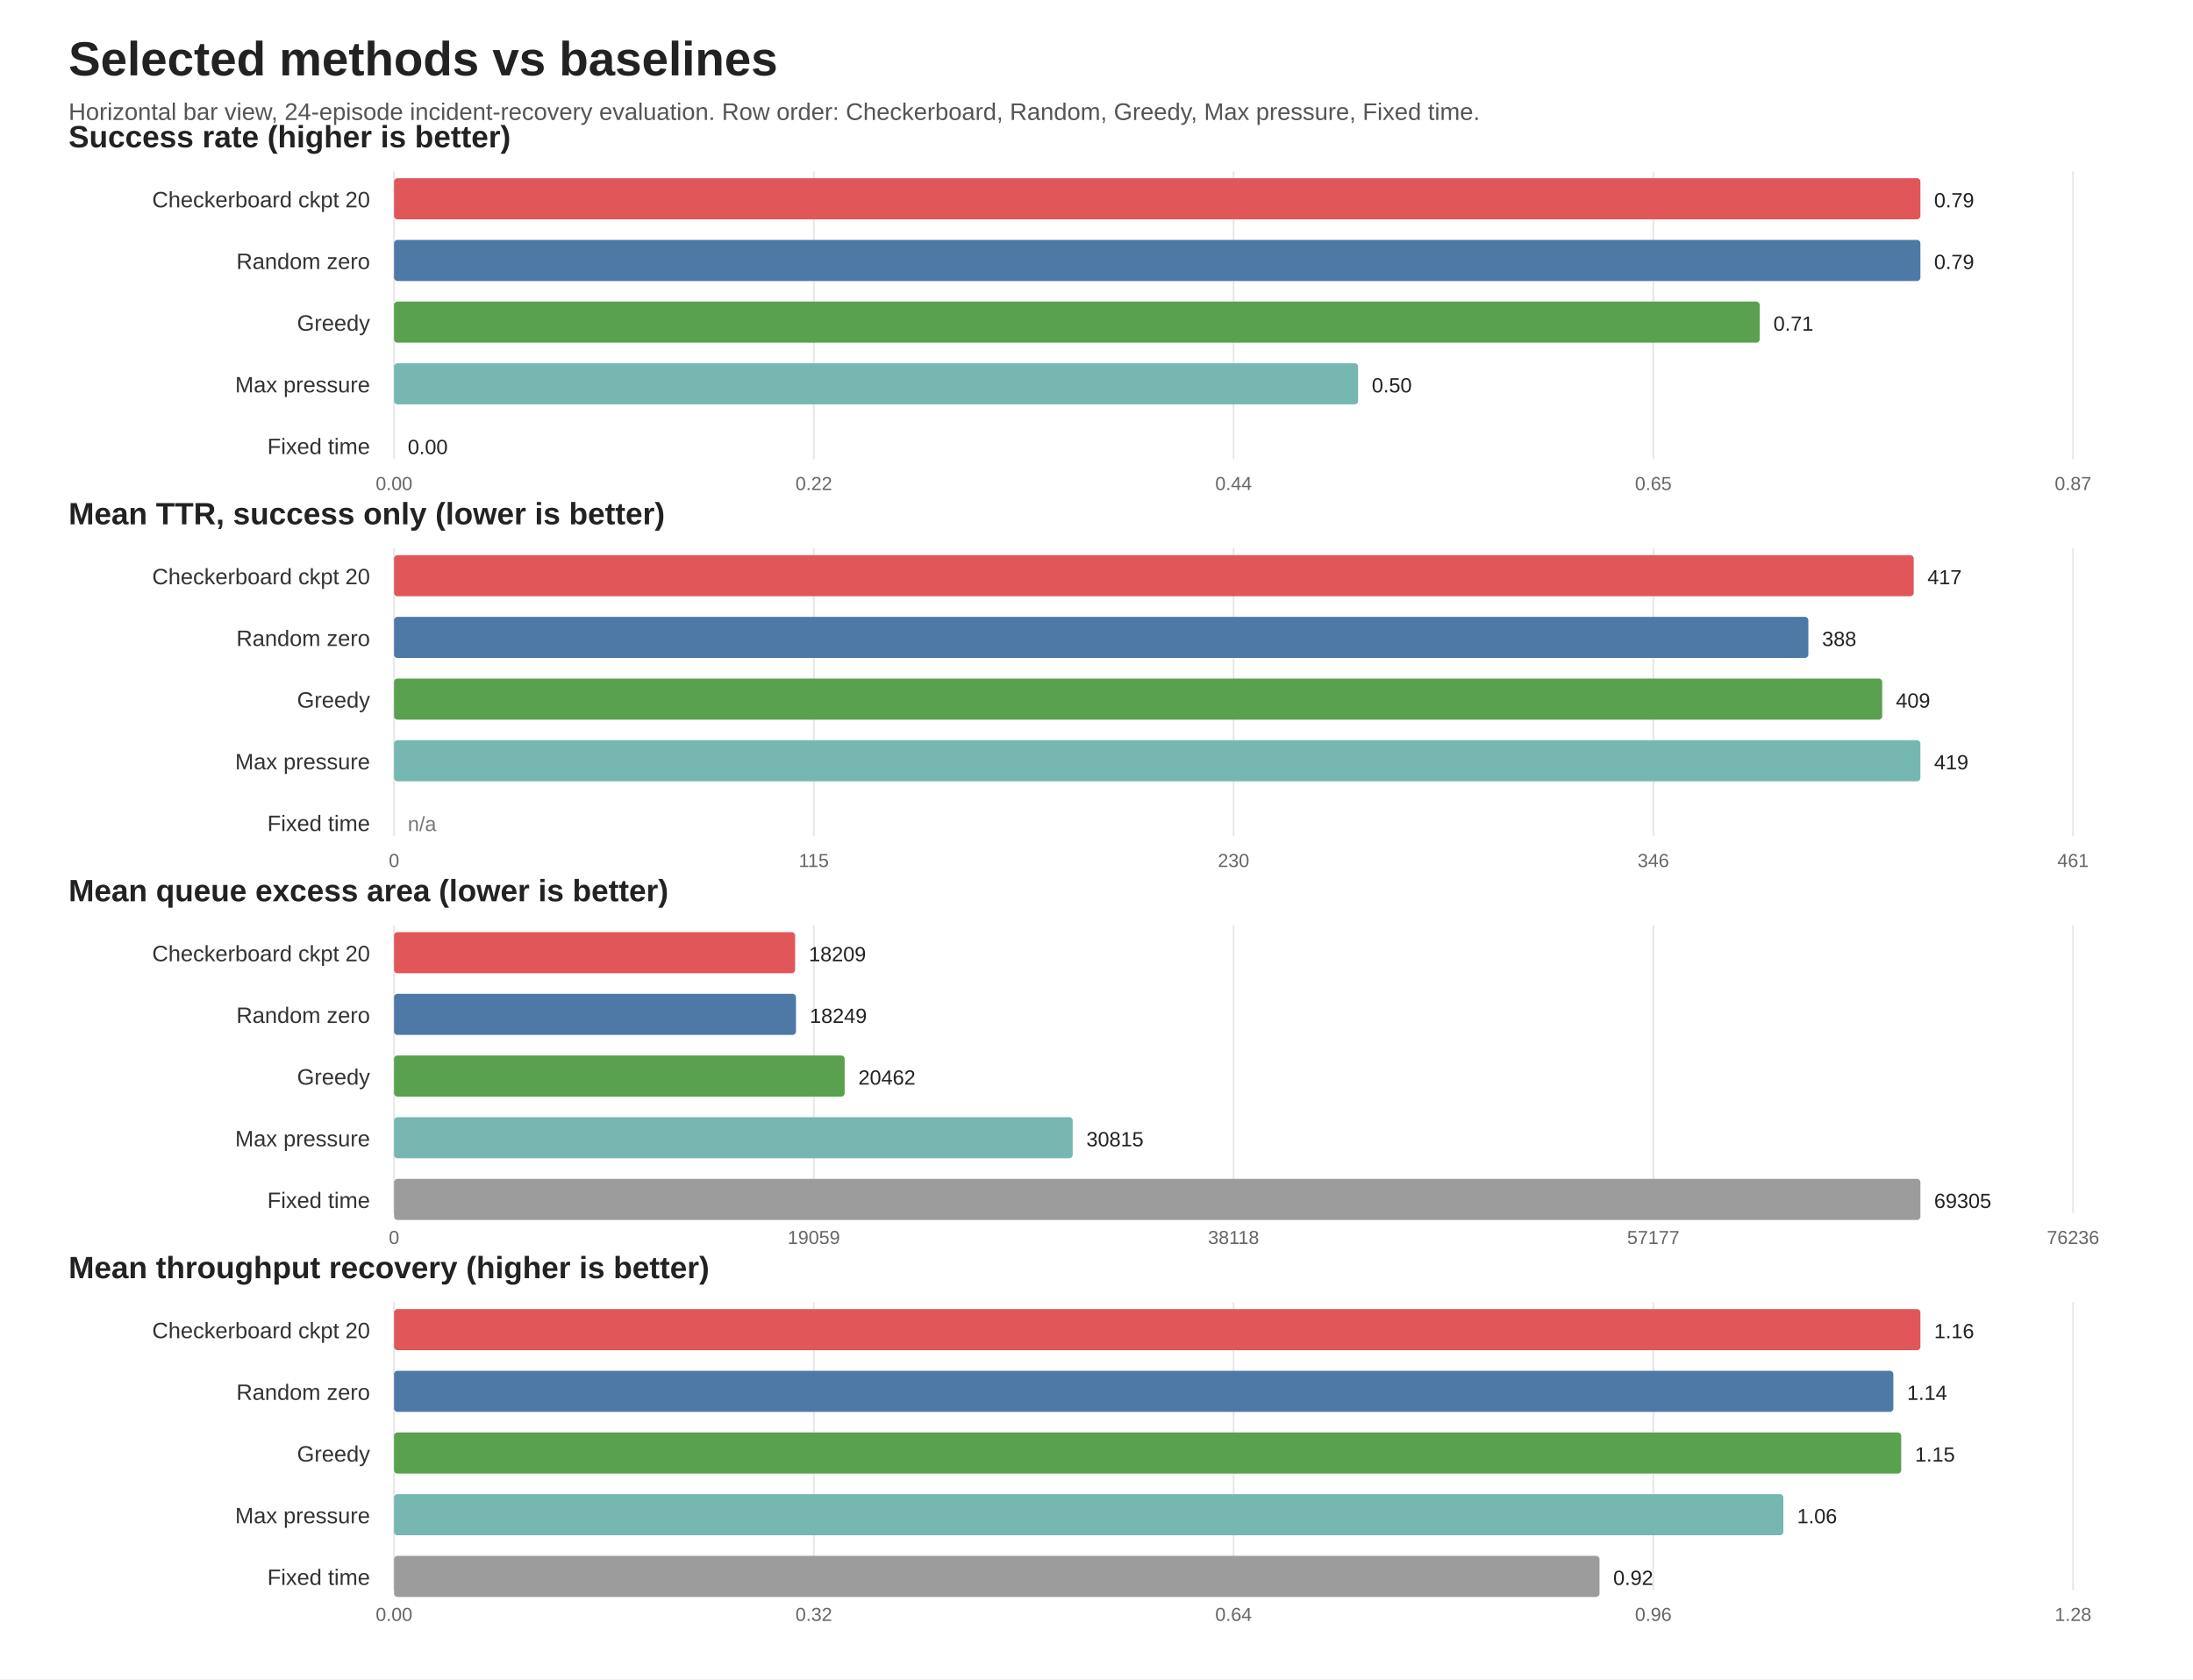
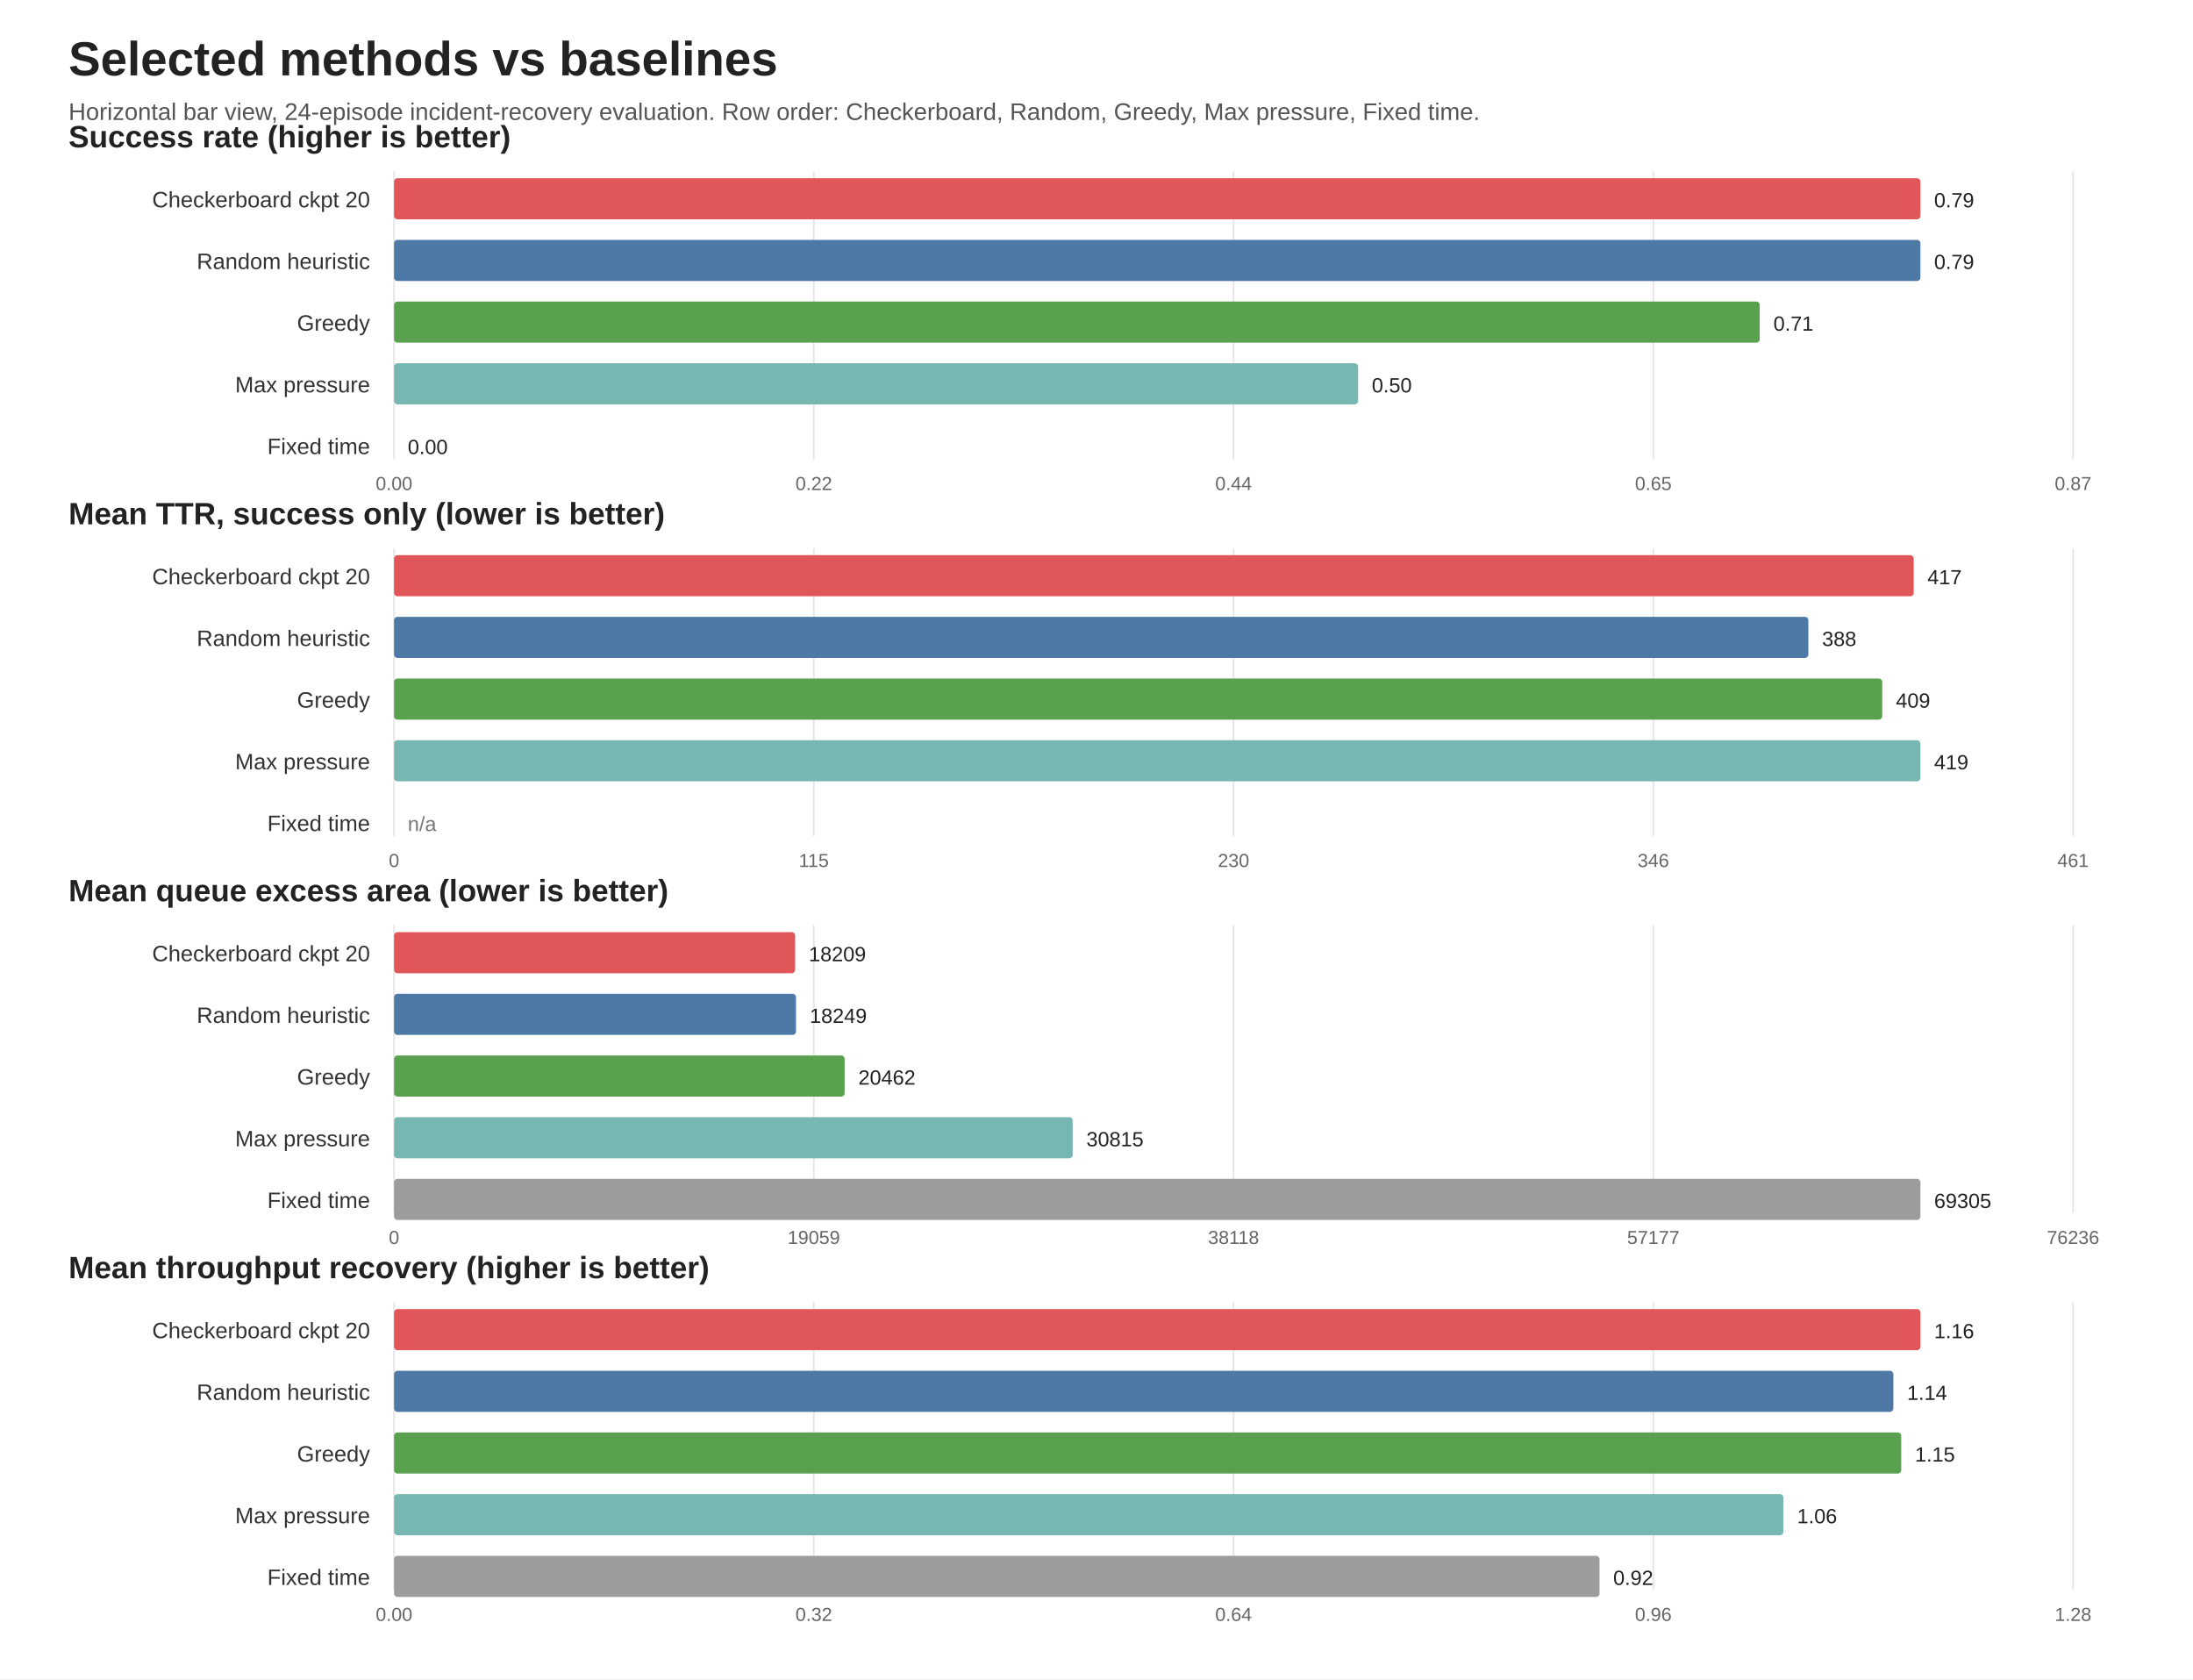
<svg xmlns="http://www.w3.org/2000/svg" width="1280" height="980" viewBox="0 0 1280 980">
  <rect width="100%" height="100%" fill="#fff" />
  <text x="40" y="44" font-family="Segoe UI, Arial, sans-serif" font-size="28" font-weight="700" fill="#222">Selected methods vs baselines</text>
  <text x="40" y="70" font-family="Segoe UI, Arial, sans-serif" font-size="14" fill="#555">Horizontal bar view, 24-episode incident-recovery evaluation. Row order: Checkerboard, Random, Greedy, Max pressure, Fixed time.</text>
  <text x="40" y="86" font-family="Segoe UI, Arial, sans-serif" font-size="18" font-weight="700" fill="#222">Success rate (higher is better)</text>
  <line x1="230.0" y1="100" x2="230.0" y2="268" stroke="#e6e6e6" />
  <text x="230.0" y="286" text-anchor="middle" font-family="Segoe UI, Arial, sans-serif" font-size="11" fill="#666">0.00</text>
  <line x1="475.0" y1="100" x2="475.0" y2="268" stroke="#e6e6e6" />
  <text x="475.0" y="286" text-anchor="middle" font-family="Segoe UI, Arial, sans-serif" font-size="11" fill="#666">0.22</text>
  <line x1="720.0" y1="100" x2="720.0" y2="268" stroke="#e6e6e6" />
  <text x="720.0" y="286" text-anchor="middle" font-family="Segoe UI, Arial, sans-serif" font-size="11" fill="#666">0.44</text>
  <line x1="965.0" y1="100" x2="965.0" y2="268" stroke="#e6e6e6" />
  <text x="965.0" y="286" text-anchor="middle" font-family="Segoe UI, Arial, sans-serif" font-size="11" fill="#666">0.65</text>
  <line x1="1210.0" y1="100" x2="1210.0" y2="268" stroke="#e6e6e6" />
  <text x="1210.0" y="286" text-anchor="middle" font-family="Segoe UI, Arial, sans-serif" font-size="11" fill="#666">0.87</text>
  <text x="216" y="121" text-anchor="end" font-family="Segoe UI, Arial, sans-serif" font-size="13" fill="#333">Checkerboard ckpt 20</text>
  <rect x="230" y="104" width="890.9" height="24" fill="#e15759" rx="2" />
  <text x="1128.9" y="121" text-anchor="start" font-family="Segoe UI, Arial, sans-serif" font-size="12" fill="#222">0.79</text>
-   <text x="216" y="157" text-anchor="end" font-family="Segoe UI, Arial, sans-serif" font-size="13" fill="#333">Random zero</text>
+   <text x="216" y="157" text-anchor="end" font-family="Segoe UI, Arial, sans-serif" font-size="13" fill="#333">Random heuristic</text>
  <rect x="230" y="140" width="890.9" height="24" fill="#4e79a7" rx="2" />
  <text x="1128.9" y="157" text-anchor="start" font-family="Segoe UI, Arial, sans-serif" font-size="12" fill="#222">0.79</text>
  <text x="216" y="193" text-anchor="end" font-family="Segoe UI, Arial, sans-serif" font-size="13" fill="#333">Greedy</text>
  <rect x="230" y="176" width="797.1" height="24" fill="#59a14f" rx="2" />
  <text x="1035.1" y="193" text-anchor="start" font-family="Segoe UI, Arial, sans-serif" font-size="12" fill="#222">0.71</text>
  <text x="216" y="229" text-anchor="end" font-family="Segoe UI, Arial, sans-serif" font-size="13" fill="#333">Max pressure</text>
  <rect x="230" y="212" width="562.7" height="24" fill="#76b7b2" rx="2" />
  <text x="800.7" y="229" text-anchor="start" font-family="Segoe UI, Arial, sans-serif" font-size="12" fill="#222">0.50</text>
  <text x="216" y="265" text-anchor="end" font-family="Segoe UI, Arial, sans-serif" font-size="13" fill="#333">Fixed time</text>
  <rect x="230" y="248" width="0.0" height="24" fill="#9c9c9c" rx="2" />
  <text x="238.0" y="265" text-anchor="start" font-family="Segoe UI, Arial, sans-serif" font-size="12" fill="#222">0.00</text>
  <text x="40" y="306" font-family="Segoe UI, Arial, sans-serif" font-size="18" font-weight="700" fill="#222">Mean TTR, success only (lower is better)</text>
  <line x1="230.0" y1="320" x2="230.0" y2="488" stroke="#e6e6e6" />
  <text x="230.0" y="506" text-anchor="middle" font-family="Segoe UI, Arial, sans-serif" font-size="11" fill="#666">0</text>
  <line x1="475.0" y1="320" x2="475.0" y2="488" stroke="#e6e6e6" />
  <text x="475.0" y="506" text-anchor="middle" font-family="Segoe UI, Arial, sans-serif" font-size="11" fill="#666">115</text>
  <line x1="720.0" y1="320" x2="720.0" y2="488" stroke="#e6e6e6" />
  <text x="720.0" y="506" text-anchor="middle" font-family="Segoe UI, Arial, sans-serif" font-size="11" fill="#666">230</text>
  <line x1="965.0" y1="320" x2="965.0" y2="488" stroke="#e6e6e6" />
  <text x="965.0" y="506" text-anchor="middle" font-family="Segoe UI, Arial, sans-serif" font-size="11" fill="#666">346</text>
  <line x1="1210.0" y1="320" x2="1210.0" y2="488" stroke="#e6e6e6" />
  <text x="1210.0" y="506" text-anchor="middle" font-family="Segoe UI, Arial, sans-serif" font-size="11" fill="#666">461</text>
  <text x="216" y="341" text-anchor="end" font-family="Segoe UI, Arial, sans-serif" font-size="13" fill="#333">Checkerboard ckpt 20</text>
  <rect x="230" y="324" width="887.0" height="24" fill="#e15759" rx="2" />
  <text x="1125.0" y="341" text-anchor="start" font-family="Segoe UI, Arial, sans-serif" font-size="12" fill="#222">417</text>
-   <text x="216" y="377" text-anchor="end" font-family="Segoe UI, Arial, sans-serif" font-size="13" fill="#333">Random zero</text>
+   <text x="216" y="377" text-anchor="end" font-family="Segoe UI, Arial, sans-serif" font-size="13" fill="#333">Random heuristic</text>
  <rect x="230" y="360" width="825.5" height="24" fill="#4e79a7" rx="2" />
  <text x="1063.5" y="377" text-anchor="start" font-family="Segoe UI, Arial, sans-serif" font-size="12" fill="#222">388</text>
  <text x="216" y="413" text-anchor="end" font-family="Segoe UI, Arial, sans-serif" font-size="13" fill="#333">Greedy</text>
  <rect x="230" y="396" width="868.6" height="24" fill="#59a14f" rx="2" />
  <text x="1106.6" y="413" text-anchor="start" font-family="Segoe UI, Arial, sans-serif" font-size="12" fill="#222">409</text>
  <text x="216" y="449" text-anchor="end" font-family="Segoe UI, Arial, sans-serif" font-size="13" fill="#333">Max pressure</text>
  <rect x="230" y="432" width="890.9" height="24" fill="#76b7b2" rx="2" />
  <text x="1128.9" y="449" text-anchor="start" font-family="Segoe UI, Arial, sans-serif" font-size="12" fill="#222">419</text>
  <text x="216" y="485" text-anchor="end" font-family="Segoe UI, Arial, sans-serif" font-size="13" fill="#333">Fixed time</text>
  <text x="238" y="485" font-family="Segoe UI, Arial, sans-serif" font-size="12" fill="#777">n/a</text>
  <text x="40" y="526" font-family="Segoe UI, Arial, sans-serif" font-size="18" font-weight="700" fill="#222">Mean queue excess area (lower is better)</text>
  <line x1="230.0" y1="540" x2="230.0" y2="708" stroke="#e6e6e6" />
  <text x="230.0" y="726" text-anchor="middle" font-family="Segoe UI, Arial, sans-serif" font-size="11" fill="#666">0</text>
  <line x1="475.0" y1="540" x2="475.0" y2="708" stroke="#e6e6e6" />
  <text x="475.0" y="726" text-anchor="middle" font-family="Segoe UI, Arial, sans-serif" font-size="11" fill="#666">19059</text>
  <line x1="720.0" y1="540" x2="720.0" y2="708" stroke="#e6e6e6" />
  <text x="720.0" y="726" text-anchor="middle" font-family="Segoe UI, Arial, sans-serif" font-size="11" fill="#666">38118</text>
  <line x1="965.0" y1="540" x2="965.0" y2="708" stroke="#e6e6e6" />
  <text x="965.0" y="726" text-anchor="middle" font-family="Segoe UI, Arial, sans-serif" font-size="11" fill="#666">57177</text>
  <line x1="1210.0" y1="540" x2="1210.0" y2="708" stroke="#e6e6e6" />
  <text x="1210.0" y="726" text-anchor="middle" font-family="Segoe UI, Arial, sans-serif" font-size="11" fill="#666">76236</text>
  <text x="216" y="561" text-anchor="end" font-family="Segoe UI, Arial, sans-serif" font-size="13" fill="#333">Checkerboard ckpt 20</text>
  <rect x="230" y="544" width="234.1" height="24" fill="#e15759" rx="2" />
  <text x="472.1" y="561" text-anchor="start" font-family="Segoe UI, Arial, sans-serif" font-size="12" fill="#222">18209</text>
-   <text x="216" y="597" text-anchor="end" font-family="Segoe UI, Arial, sans-serif" font-size="13" fill="#333">Random zero</text>
+   <text x="216" y="597" text-anchor="end" font-family="Segoe UI, Arial, sans-serif" font-size="13" fill="#333">Random heuristic</text>
  <rect x="230" y="580" width="234.6" height="24" fill="#4e79a7" rx="2" />
  <text x="472.6" y="597" text-anchor="start" font-family="Segoe UI, Arial, sans-serif" font-size="12" fill="#222">18249</text>
  <text x="216" y="633" text-anchor="end" font-family="Segoe UI, Arial, sans-serif" font-size="13" fill="#333">Greedy</text>
  <rect x="230" y="616" width="263.0" height="24" fill="#59a14f" rx="2" />
  <text x="501.0" y="633" text-anchor="start" font-family="Segoe UI, Arial, sans-serif" font-size="12" fill="#222">20462</text>
  <text x="216" y="669" text-anchor="end" font-family="Segoe UI, Arial, sans-serif" font-size="13" fill="#333">Max pressure</text>
  <rect x="230" y="652" width="396.1" height="24" fill="#76b7b2" rx="2" />
  <text x="634.1" y="669" text-anchor="start" font-family="Segoe UI, Arial, sans-serif" font-size="12" fill="#222">30815</text>
  <text x="216" y="705" text-anchor="end" font-family="Segoe UI, Arial, sans-serif" font-size="13" fill="#333">Fixed time</text>
  <rect x="230" y="688" width="890.9" height="24" fill="#9c9c9c" rx="2" />
  <text x="1128.9" y="705" text-anchor="start" font-family="Segoe UI, Arial, sans-serif" font-size="12" fill="#222">69305</text>
  <text x="40" y="746" font-family="Segoe UI, Arial, sans-serif" font-size="18" font-weight="700" fill="#222">Mean throughput recovery (higher is better)</text>
  <line x1="230.0" y1="760" x2="230.0" y2="928" stroke="#e6e6e6" />
  <text x="230.0" y="946" text-anchor="middle" font-family="Segoe UI, Arial, sans-serif" font-size="11" fill="#666">0.00</text>
  <line x1="475.0" y1="760" x2="475.0" y2="928" stroke="#e6e6e6" />
  <text x="475.0" y="946" text-anchor="middle" font-family="Segoe UI, Arial, sans-serif" font-size="11" fill="#666">0.32</text>
  <line x1="720.0" y1="760" x2="720.0" y2="928" stroke="#e6e6e6" />
  <text x="720.0" y="946" text-anchor="middle" font-family="Segoe UI, Arial, sans-serif" font-size="11" fill="#666">0.64</text>
  <line x1="965.0" y1="760" x2="965.0" y2="928" stroke="#e6e6e6" />
  <text x="965.0" y="946" text-anchor="middle" font-family="Segoe UI, Arial, sans-serif" font-size="11" fill="#666">0.96</text>
  <line x1="1210.0" y1="760" x2="1210.0" y2="928" stroke="#e6e6e6" />
  <text x="1210.0" y="946" text-anchor="middle" font-family="Segoe UI, Arial, sans-serif" font-size="11" fill="#666">1.28</text>
  <text x="216" y="781" text-anchor="end" font-family="Segoe UI, Arial, sans-serif" font-size="13" fill="#333">Checkerboard ckpt 20</text>
  <rect x="230" y="764" width="890.9" height="24" fill="#e15759" rx="2" />
  <text x="1128.9" y="781" text-anchor="start" font-family="Segoe UI, Arial, sans-serif" font-size="12" fill="#222">1.16</text>
-   <text x="216" y="817" text-anchor="end" font-family="Segoe UI, Arial, sans-serif" font-size="13" fill="#333">Random zero</text>
+   <text x="216" y="817" text-anchor="end" font-family="Segoe UI, Arial, sans-serif" font-size="13" fill="#333">Random heuristic</text>
  <rect x="230" y="800" width="875.1" height="24" fill="#4e79a7" rx="2" />
  <text x="1113.1" y="817" text-anchor="start" font-family="Segoe UI, Arial, sans-serif" font-size="12" fill="#222">1.14</text>
  <text x="216" y="853" text-anchor="end" font-family="Segoe UI, Arial, sans-serif" font-size="13" fill="#333">Greedy</text>
  <rect x="230" y="836" width="879.7" height="24" fill="#59a14f" rx="2" />
  <text x="1117.7" y="853" text-anchor="start" font-family="Segoe UI, Arial, sans-serif" font-size="12" fill="#222">1.15</text>
  <text x="216" y="889" text-anchor="end" font-family="Segoe UI, Arial, sans-serif" font-size="13" fill="#333">Max pressure</text>
  <rect x="230" y="872" width="810.9" height="24" fill="#76b7b2" rx="2" />
  <text x="1048.9" y="889" text-anchor="start" font-family="Segoe UI, Arial, sans-serif" font-size="12" fill="#222">1.06</text>
  <text x="216" y="925" text-anchor="end" font-family="Segoe UI, Arial, sans-serif" font-size="13" fill="#333">Fixed time</text>
  <rect x="230" y="908" width="703.6" height="24" fill="#9c9c9c" rx="2" />
  <text x="941.6" y="925" text-anchor="start" font-family="Segoe UI, Arial, sans-serif" font-size="12" fill="#222">0.92</text>
</svg>
